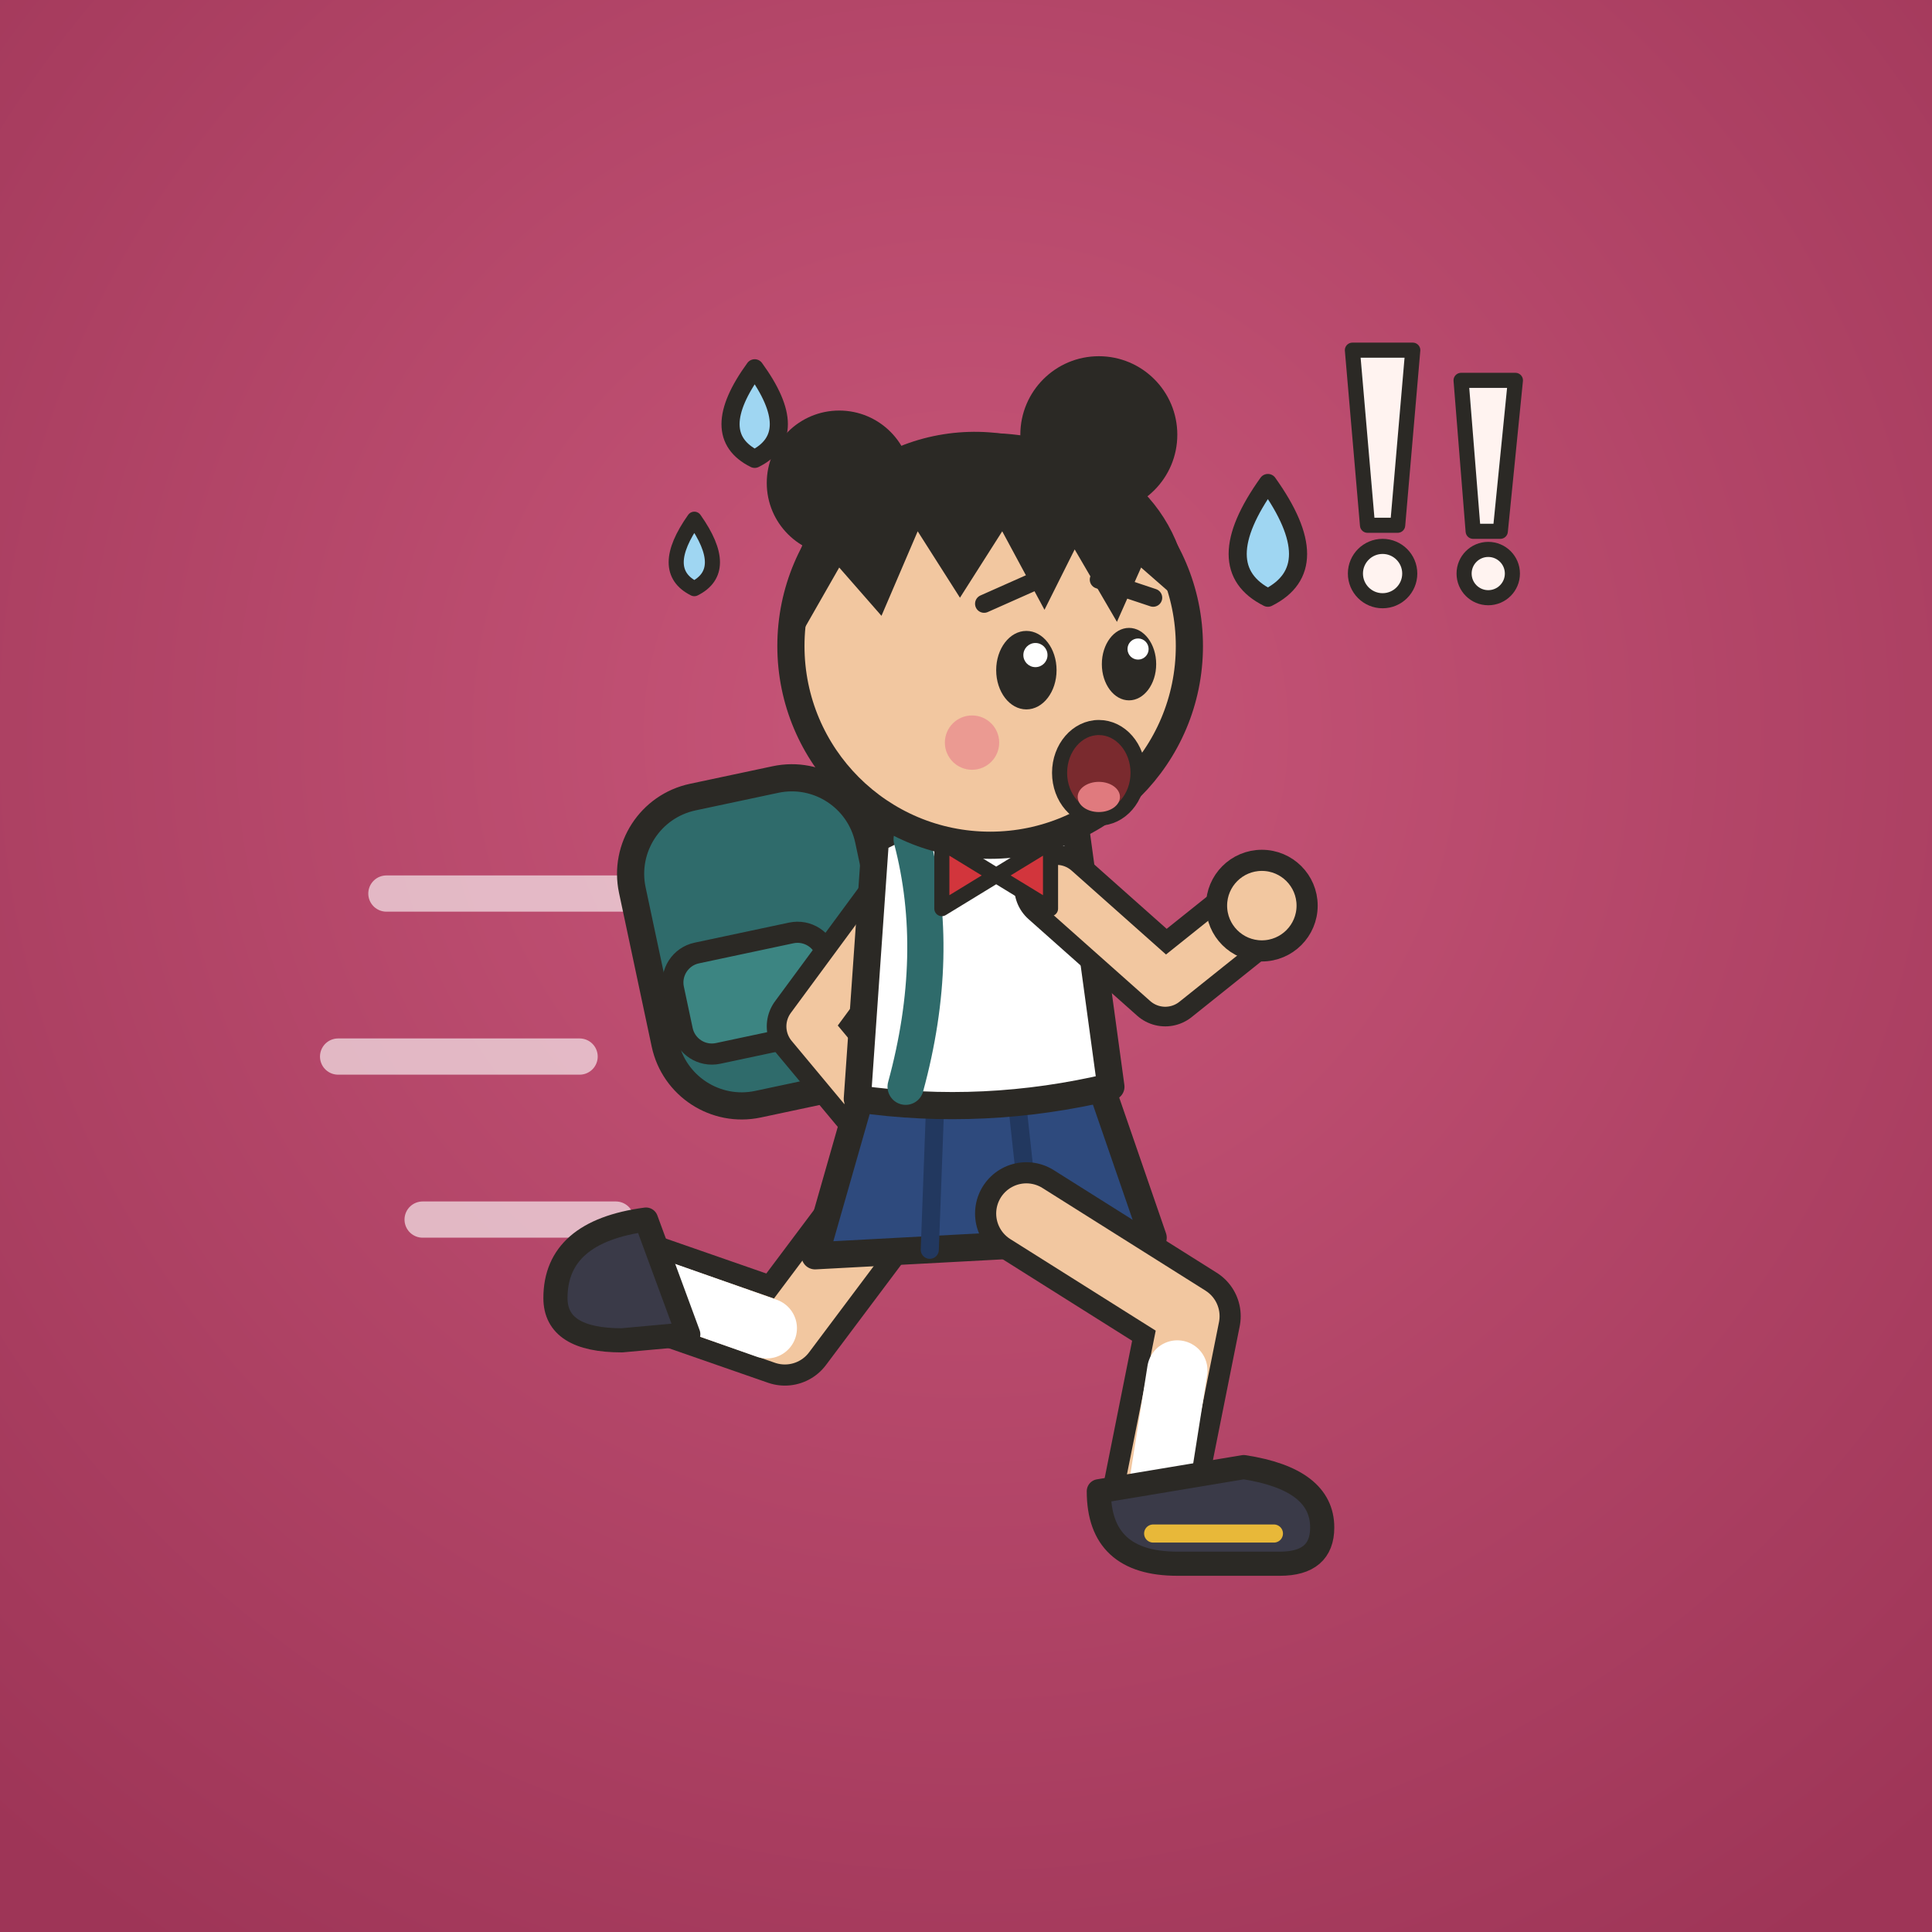
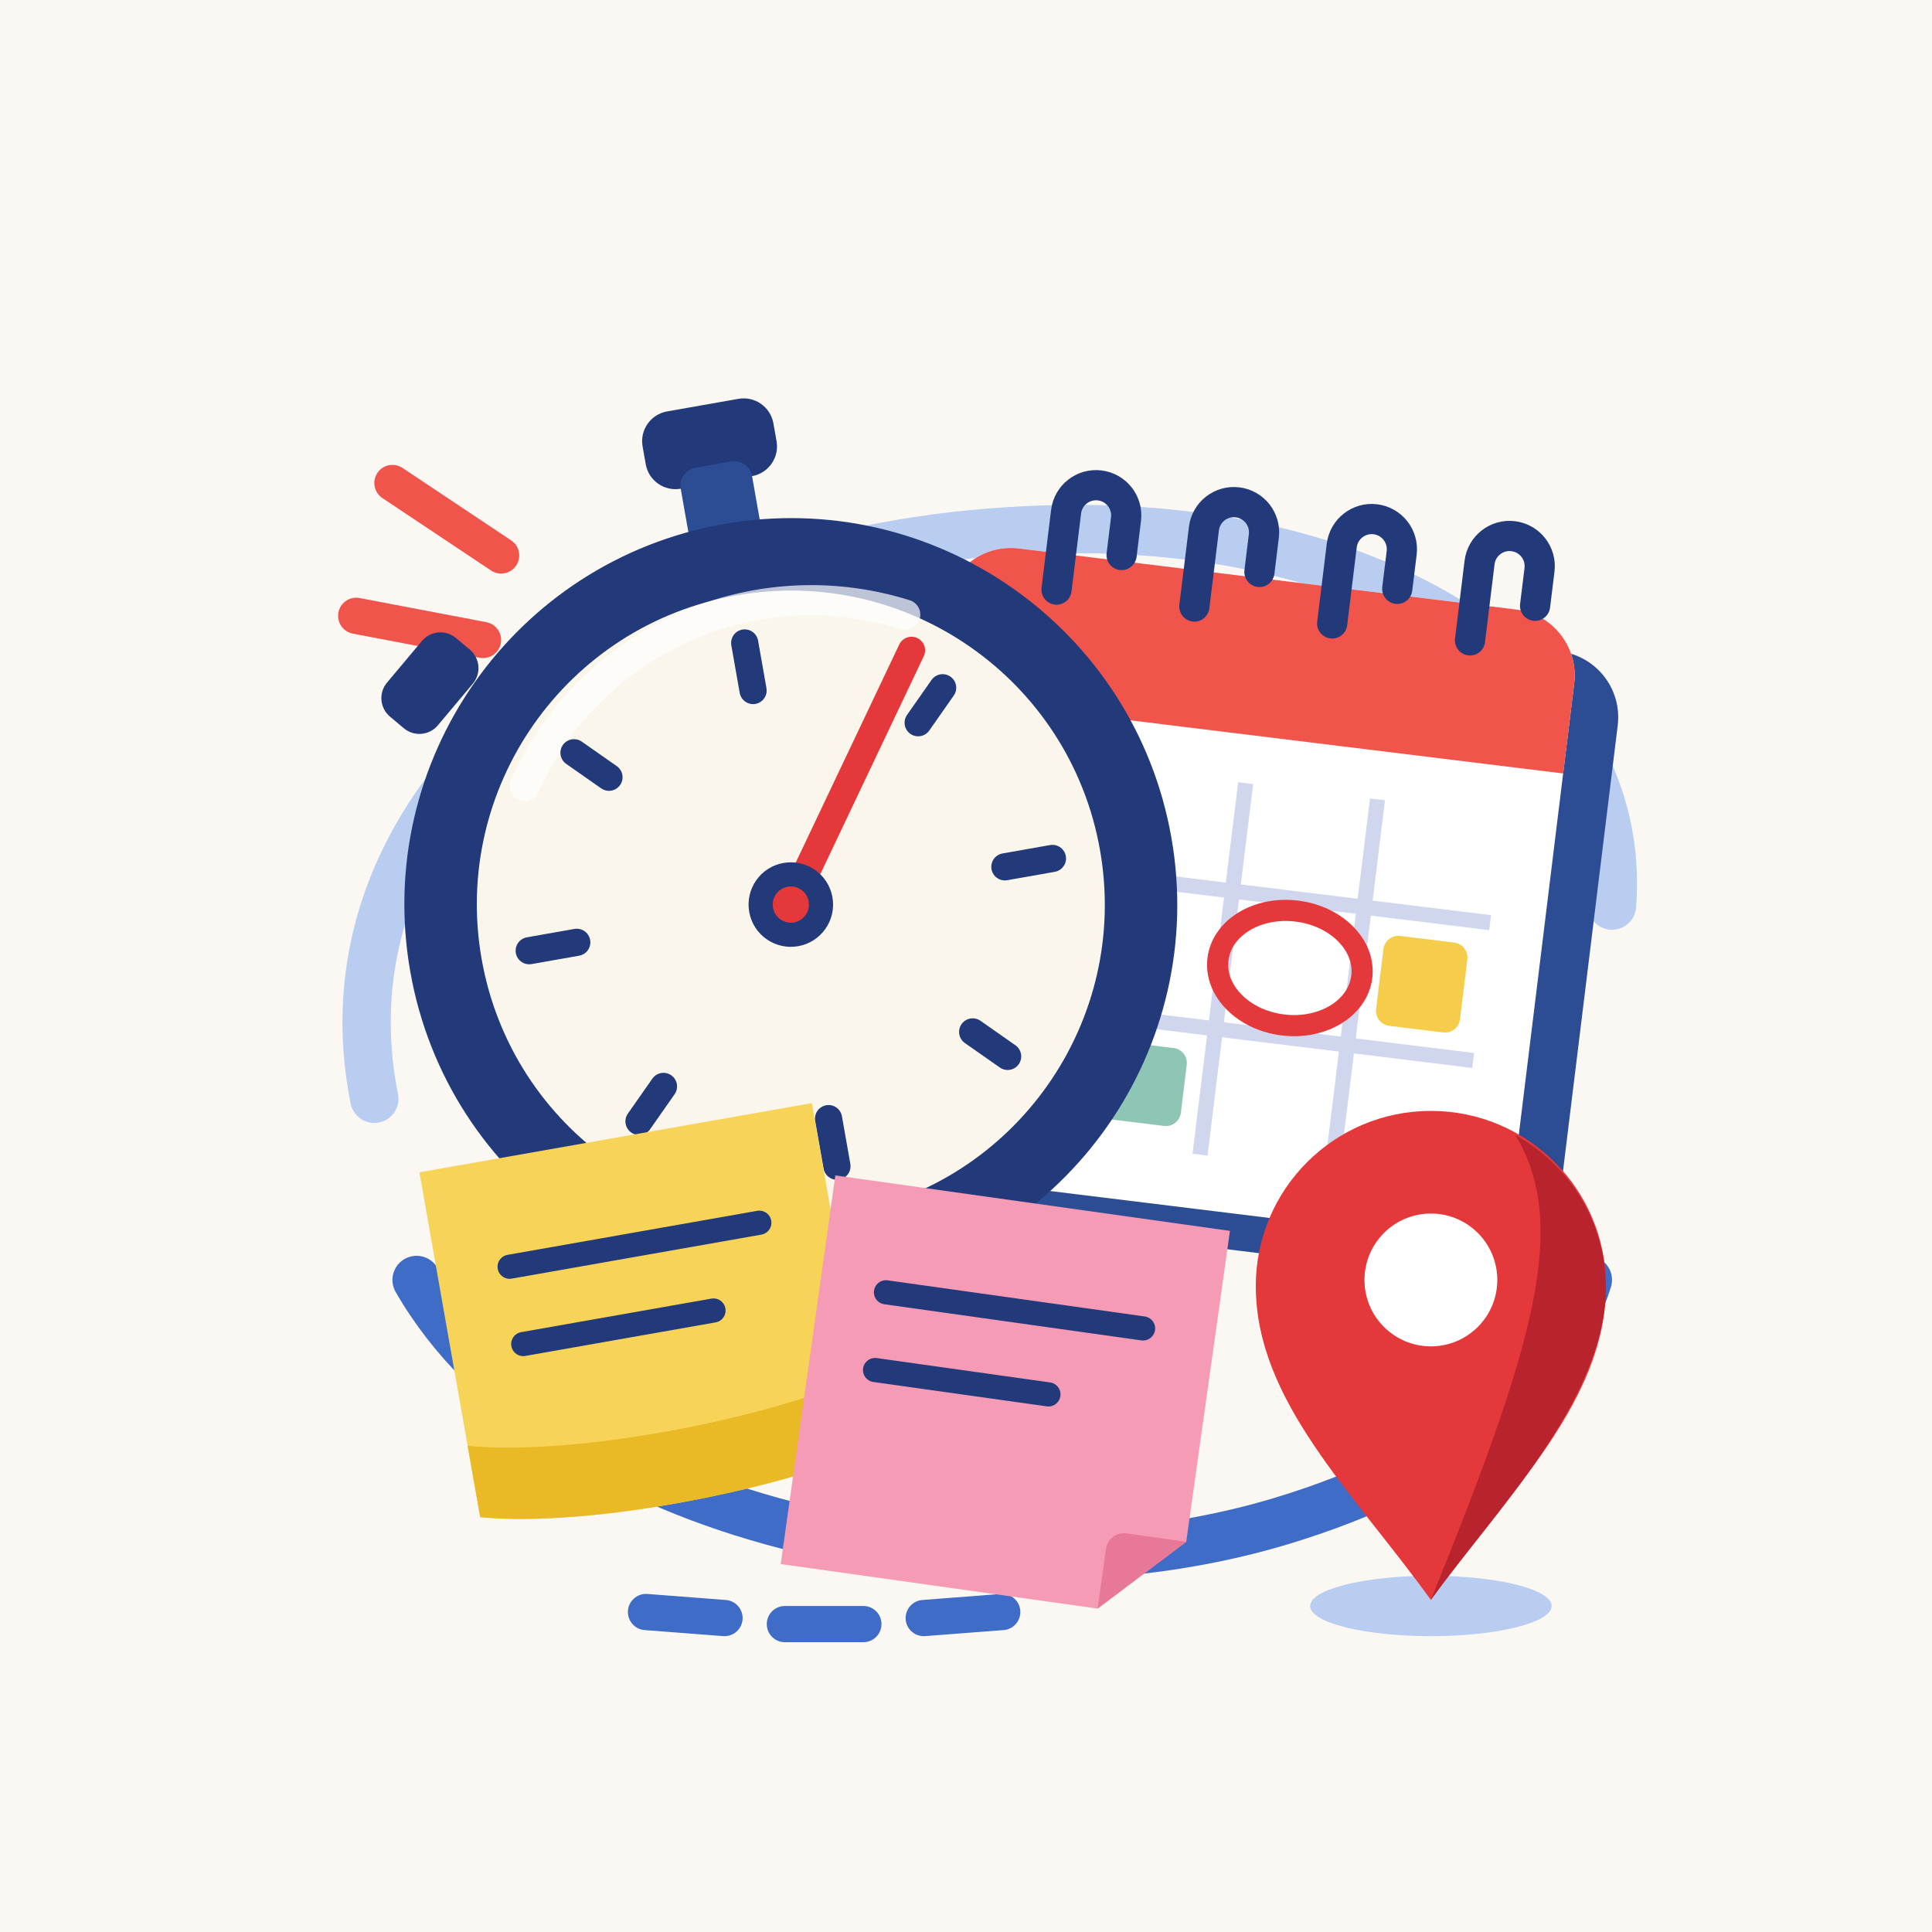
- <svg xmlns="http://www.w3.org/2000/svg" viewBox="0 0 512 512">
-   <defs>
-     <radialGradient id="bg" cx="50%" cy="38%" r="75%">
-       <stop offset="0" stop-color="#C9577A" />
-       <stop offset="1" stop-color="#9E3557" />
-     </radialGradient>
-   </defs>
-   <rect width="512" height="512" fill="url(#bg)" />
+ <svg xmlns="http://www.w3.org/2000/svg" viewBox="0 0 512 512" width="512" height="512">
+   <rect width="512" height="512" fill="#FBF8F3" />
  <g transform="translate(51.2 51.2) scale(.8)">
-     <g stroke-linecap="round" stroke-linejoin="round">
-       <g stroke="#F2DDE3" stroke-width="12" opacity=".75">
-         <path d="M64 232 H142" />
-         <path d="M48 286 H128" />
-         <path d="M76 340 H140" />
+     <path d="M60 300 C40 200 140 120 270 112 C390 104 476 160 470 236" fill="none" stroke="#B9CDF0" stroke-width="16" stroke-linecap="round" />
+     <path d="M74 360 C120 440 260 470 360 440 C420 422 452 392 462 360" fill="none" stroke="#3E6CC6" stroke-width="16" stroke-linecap="round" />
+     <path d="M150 470 l26 2 M196 474 l26 0 M242 472 l26 -2" stroke="#3E6CC6" stroke-width="12" stroke-linecap="round" />
+     <path d="M66 96 L102 120 M54 140 L96 148" stroke="#F0544B" stroke-width="12" stroke-linecap="round" />
+     <g transform="rotate(7 350 250)">
+       <rect x="252" y="140" width="210" height="210" rx="22" fill="#2C4C93" />
+       <rect x="236" y="128" width="210" height="210" rx="22" fill="#FFFFFF" />
+       <path d="M236 150 a22 22 0 0 1 22 -22 h166 a22 22 0 0 1 22 22 v30 h-210 z" fill="#F0544B" />
+       <g fill="none" stroke="#22397A" stroke-width="10" stroke-linecap="round">
+         <path d="M272 140 v-26 a10 10 0 0 1 20 0 v12" />
+         <path d="M318 140 v-26 a10 10 0 0 1 20 0 v12" />
+         <path d="M364 140 v-26 a10 10 0 0 1 20 0 v12" />
+         <path d="M410 140 v-26 a10 10 0 0 1 20 0 v12" />
      </g>
-       <path d="M232 330 L196 378 L150 362" fill="none" stroke="#2B2925" stroke-width="34" />
-       <path d="M232 330 L196 378 L150 362" fill="none" stroke="#F2C7A0" stroke-width="20" />
-       <path d="M190 376 L156 364" fill="none" stroke="#FFFFFF" stroke-width="20" />
-       <path d="M150 340 q-30 4 -30 26 q0 14 22 14 l22 -2 z" fill="#3a3a48" stroke="#2B2925" stroke-width="8" />
-       <rect x="150" y="196" width="80" height="104" rx="26" fill="#2F6B6B" stroke="#2B2925" stroke-width="9" transform="rotate(-12 190 248)" />
-       <rect x="160" y="248" width="52" height="34" rx="10" fill="#3C8582" stroke="#2B2925" stroke-width="7" transform="rotate(-12 186 265)" />
-       <path d="M232 238 L204 276 L224 300" fill="none" stroke="#2B2925" stroke-width="28" />
-       <path d="M232 238 L204 276 L224 300" fill="none" stroke="#F2C7A0" stroke-width="15" />
-       <path d="M222 296 L298 288 L318 346 L206 352 Z" fill="#2E4A7D" stroke="#2B2925" stroke-width="9" />
-       <path d="M246 296 L244 350 M272 293 L278 348" stroke="#22385F" stroke-width="6" />
-       <path d="M276 338 L330 372 L318 432" fill="none" stroke="#2B2925" stroke-width="34" />
-       <path d="M276 338 L330 372 L318 432" fill="none" stroke="#F2C7A0" stroke-width="20" />
-       <path d="M326 390 L320 428" fill="none" stroke="#FFFFFF" stroke-width="20" />
-       <path d="M300 430 q0 24 26 24 h34 q14 0 14 -12 q0 -16 -26 -20 z" fill="#3a3a48" stroke="#2B2925" stroke-width="8" />
-       <path d="M318 444 h40" stroke="#E8B839" stroke-width="6" />
-       <path d="M226 214 Q260 196 292 208 L304 296 Q262 306 220 300 Z" fill="#FFFFFF" stroke="#2B2925" stroke-width="9" />
-       <path d="M238 214 Q248 252 236 296" fill="none" stroke="#2F6B6B" stroke-width="12" />
-       <path d="M286 230 L322 262 L352 238" fill="none" stroke="#2B2925" stroke-width="28" />
-       <path d="M286 230 L322 262 L352 238" fill="none" stroke="#F2C7A0" stroke-width="15" />
-       <circle cx="354" cy="236" r="15" fill="#F2C7A0" stroke="#2B2925" stroke-width="7" />
-       <circle cx="214" cy="96" r="24" fill="#2B2925" />
-       <circle cx="300" cy="80" r="26" fill="#2B2925" />
-       <path d="M232 104 l10 10 M286 98 l-6 14" stroke="#D2353C" stroke-width="10" />
-       <circle cx="264" cy="150" r="66" fill="#F2C7A0" stroke="#2B2925" stroke-width="9" />
-       <path d="M198 152 C192 96 236 74 270 80 C304 82 330 104 330 138 L314 124 L306 142 L292 118 L282 138 L268 112 L254 134 L240 112 L228 140 L214 124 Z" fill="#2B2925" />
-       <path d="M262 136 l18 -8 M300 128 l18 6" stroke="#2B2925" stroke-width="6" />
-       <ellipse cx="276" cy="158" rx="10" ry="13" fill="#2B2925" />
-       <ellipse cx="310" cy="156" rx="9" ry="12" fill="#2B2925" />
-       <circle cx="279" cy="153" r="4" fill="#FFFFFF" />
-       <circle cx="313" cy="151" r="3.5" fill="#FFFFFF" />
-       <ellipse cx="300" cy="192" rx="13" ry="15" fill="#7A2A2E" stroke="#2B2925" stroke-width="5" />
-       <ellipse cx="300" cy="200" rx="7" ry="5" fill="#E07A7E" />
-       <circle cx="258" cy="182" r="9" fill="#EA8F8F" opacity=".8" />
-       <path d="M266 226 l-18 -11 v22 z M266 226 l18 -11 v22 z" fill="#D2353C" stroke="#2B2925" stroke-width="5" />
-       <path d="M356 96 q-20 28 0 38 q20 -10 0 -38 z" fill="#9FD6F2" stroke="#2B2925" stroke-width="6" />
-       <path d="M186 58 q-16 22 0 30 q16 -8 0 -30 z" fill="#9FD6F2" stroke="#2B2925" stroke-width="6" />
-       <path d="M166 108 q-12 17 0 23 q12 -6 0 -23 z" fill="#9FD6F2" stroke="#2B2925" stroke-width="5" />
+       <g stroke="#CFD6EE" stroke-width="5">
+         <path d="M254 232 H428 M254 278 H428" />
+         <path d="M298 196 V320 M342 196 V320 M386 196 V320" />
+       </g>
+       <rect x="262" y="202" width="28" height="22" rx="5" fill="#F59BB0" />
+       <rect x="394" y="240" width="28" height="30" rx="5" fill="#F5CD4A" />
+       <rect x="306" y="286" width="28" height="26" rx="5" fill="#8EC5B5" />
+       <ellipse cx="364" cy="255" rx="24" ry="19" fill="none" stroke="#E5383B" stroke-width="7" />
    </g>
-     <g fill="#FFF3F0" stroke="#2B2925" stroke-width="5" stroke-linejoin="round">
-       <path d="M384 52 l20 0 l-5 58 l-10 0 z" />
-       <circle cx="394" cy="126" r="9" />
-       <path d="M420 62 l18 0 l-5 50 l-9 0 z" />
-       <circle cx="429" cy="126" r="8" />
+     <g transform="rotate(-10 196 236)">
+       <rect x="176" y="68" width="44" height="26" rx="10" fill="#22397A" />
+       <rect x="186" y="88" width="24" height="28" rx="6" fill="#2C4C93" />
+       <rect x="76" y="132" width="34" height="22" rx="8" fill="#22397A" transform="rotate(-40 93 143)" />
+       <circle cx="198" cy="236" r="128" fill="#22397A" />
+       <circle cx="198" cy="236" r="104" fill="#FBF6EC" />
+       <path d="M118 182 A104 104 0 0 1 252 148" fill="none" stroke="#FFFFFF" stroke-width="10" stroke-linecap="round" opacity=".7" />
+       <g stroke="#22397A" stroke-width="9" stroke-linecap="round">
+         <path d="M198 148 v16 M198 308 v16 M110 236 h16 M270 236 h16" />
+         <path d="M136 174 l10 10 M250 288 l10 10 M136 298 l10 -10 M250 184 l10 -10" />
+       </g>
+       <path d="M198 236 L252 160" stroke="#E5383B" stroke-width="9" stroke-linecap="round" />
+       <circle cx="198" cy="236" r="14" fill="#22397A" />
+       <circle cx="198" cy="236" r="6" fill="#E5383B" />
    </g>
+     <g transform="rotate(-10 150 370)">
+       <path d="M84 312 h132 v116 c-30 8 -96 10 -132 0 z" fill="#F7D458" />
+       <path d="M84 404 c36 10 102 8 132 0 v24 c-30 8 -96 10 -132 0 z" fill="#E9B926" />
+       <g stroke="#22397A" stroke-width="8" stroke-linecap="round">
+         <path d="M108 348 h84 M108 374 h64" />
+       </g>
+     </g>
+     <g transform="rotate(8 270 392)">
+       <path d="M204 334 h132 v104 l-26 26 h-106 z" fill="#F59BB6" />
+       <path d="M336 438 l-26 26 v-20 a6 6 0 0 1 6 -6 z" fill="#E77897" />
+       <g stroke="#22397A" stroke-width="8" stroke-linecap="round">
+         <path d="M226 370 h86 M226 396 h58" />
+       </g>
+     </g>
+     <ellipse cx="410" cy="468" rx="40" ry="10" fill="#B9CDF0" />
+     <path d="M410 466 C384 430 352 400 352 362 a58 58 0 0 1 116 0 c0 38 -32 68 -58 104 z" fill="#E5383B" />
+     <path d="M410 466 C430 438 468 400 468 362 a58 58 0 0 0 -30 -50 c18 30 6 70 -28 154 z" fill="#B8232E" />
+     <circle cx="410" cy="360" r="22" fill="#FFFFFF" />
  </g>
</svg>
